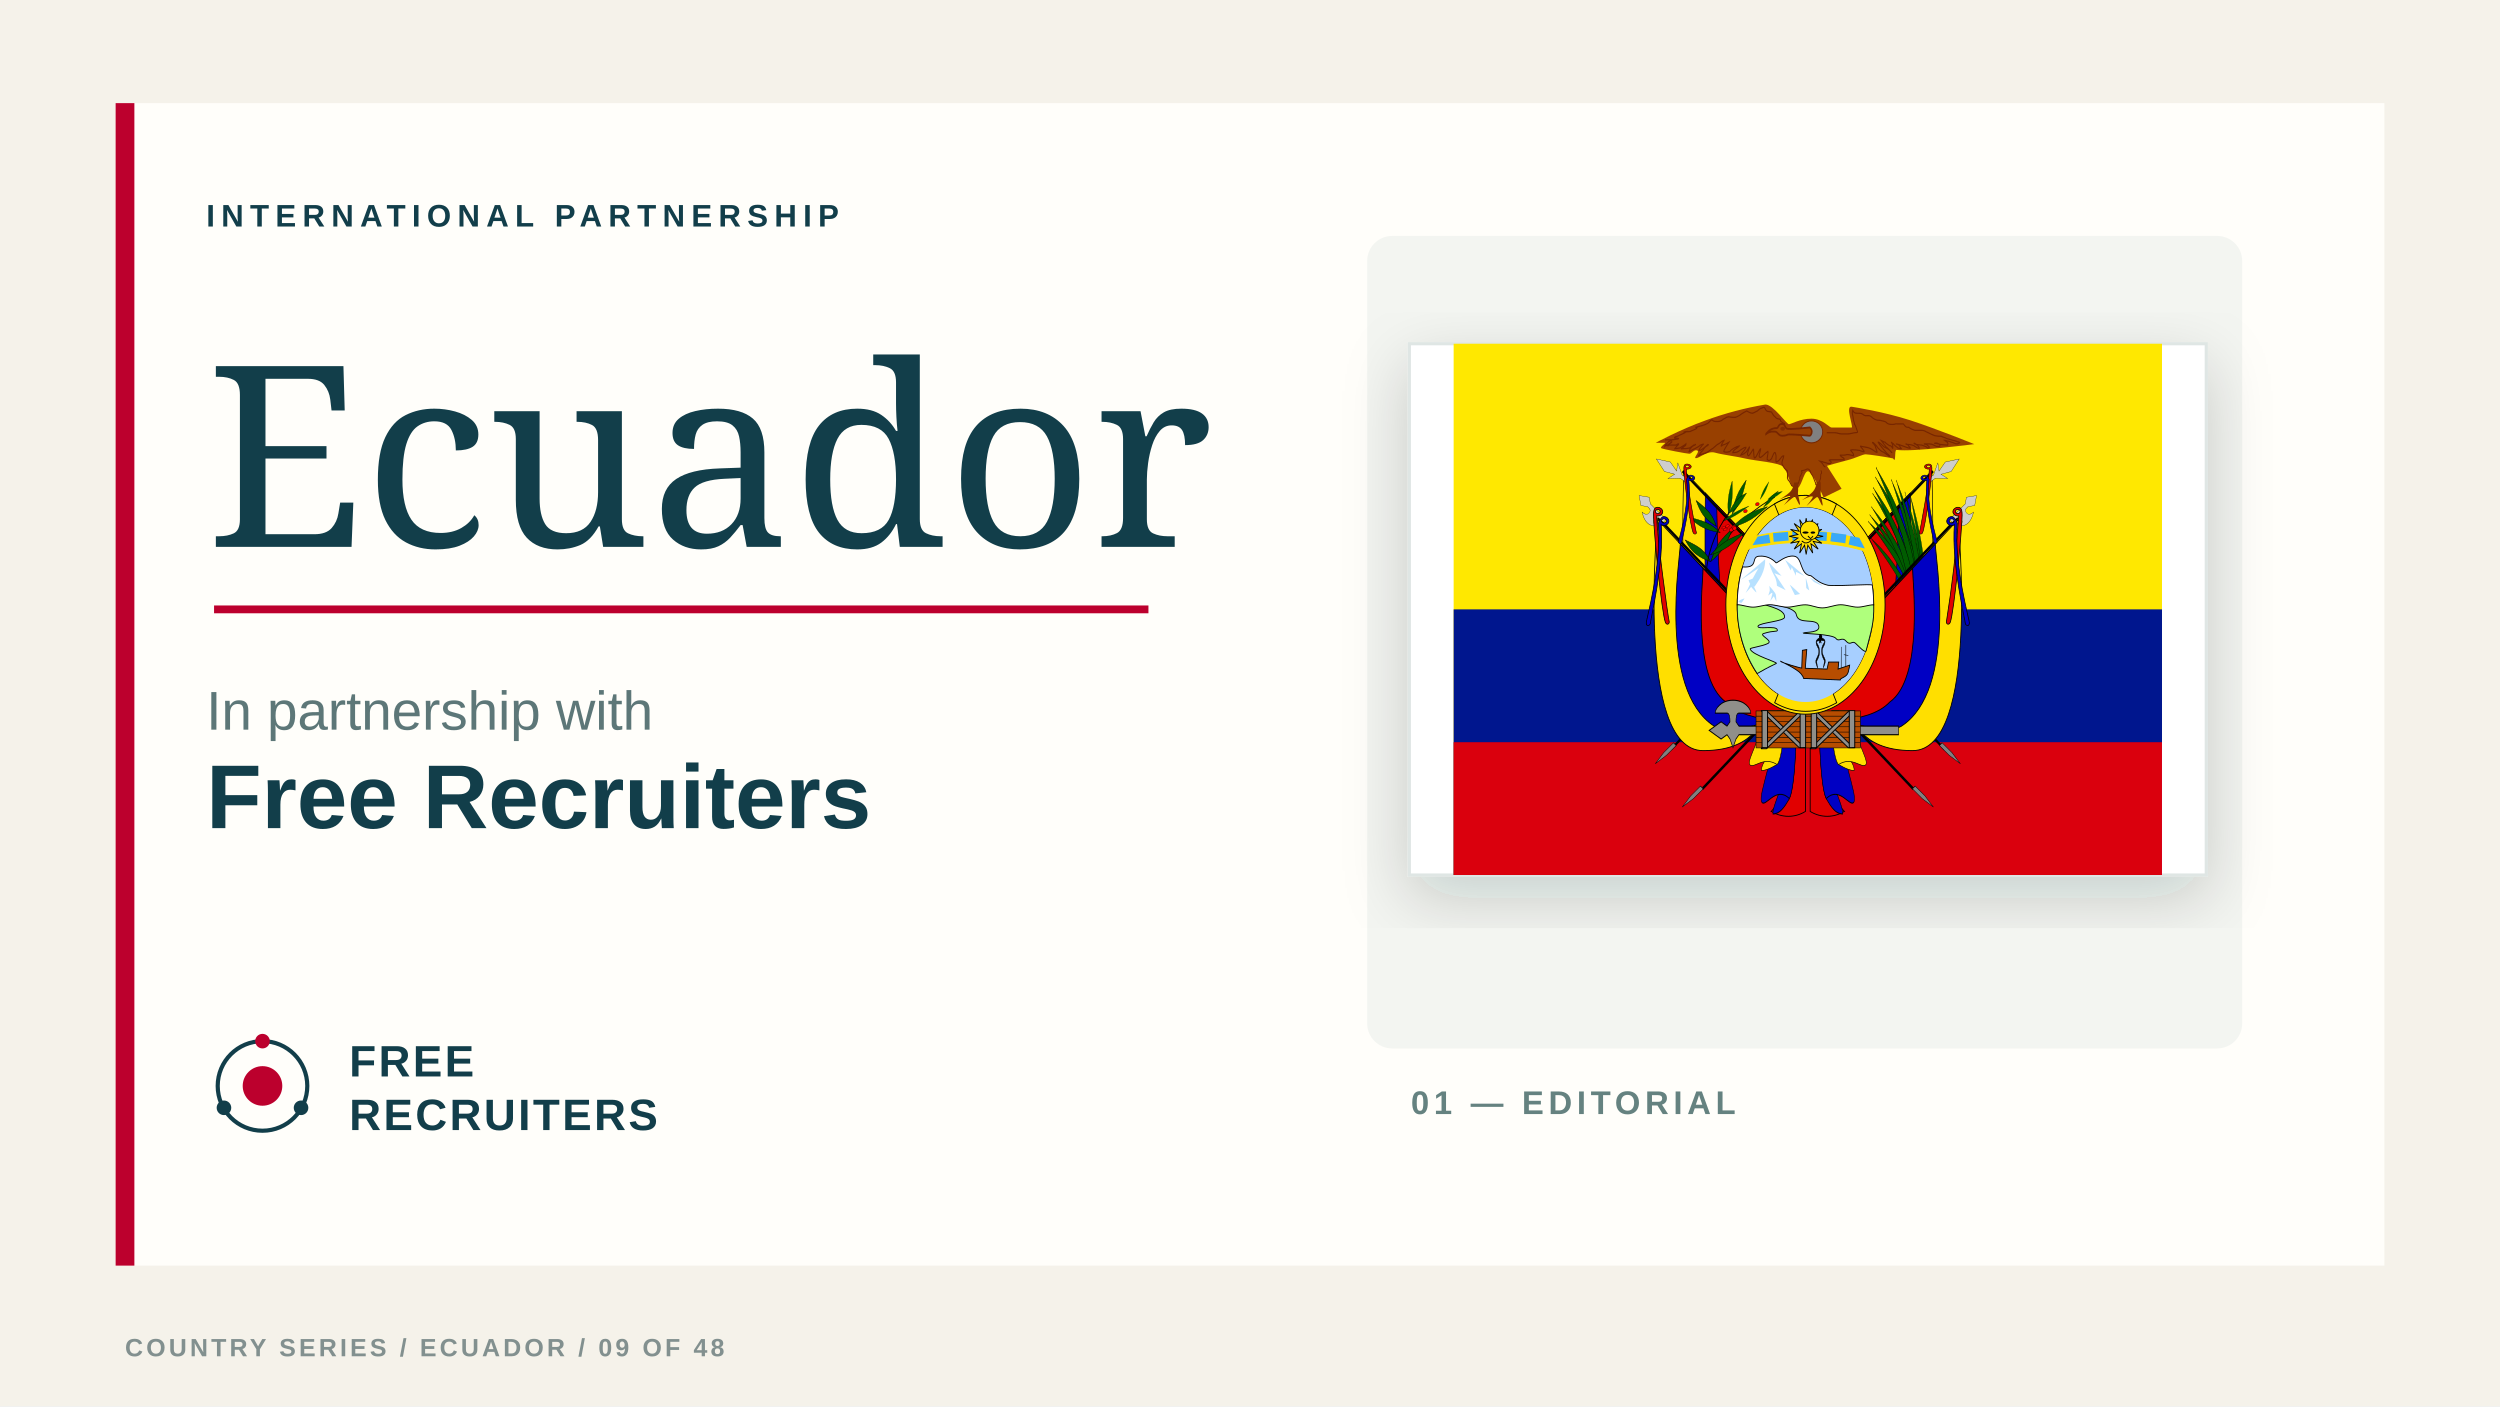
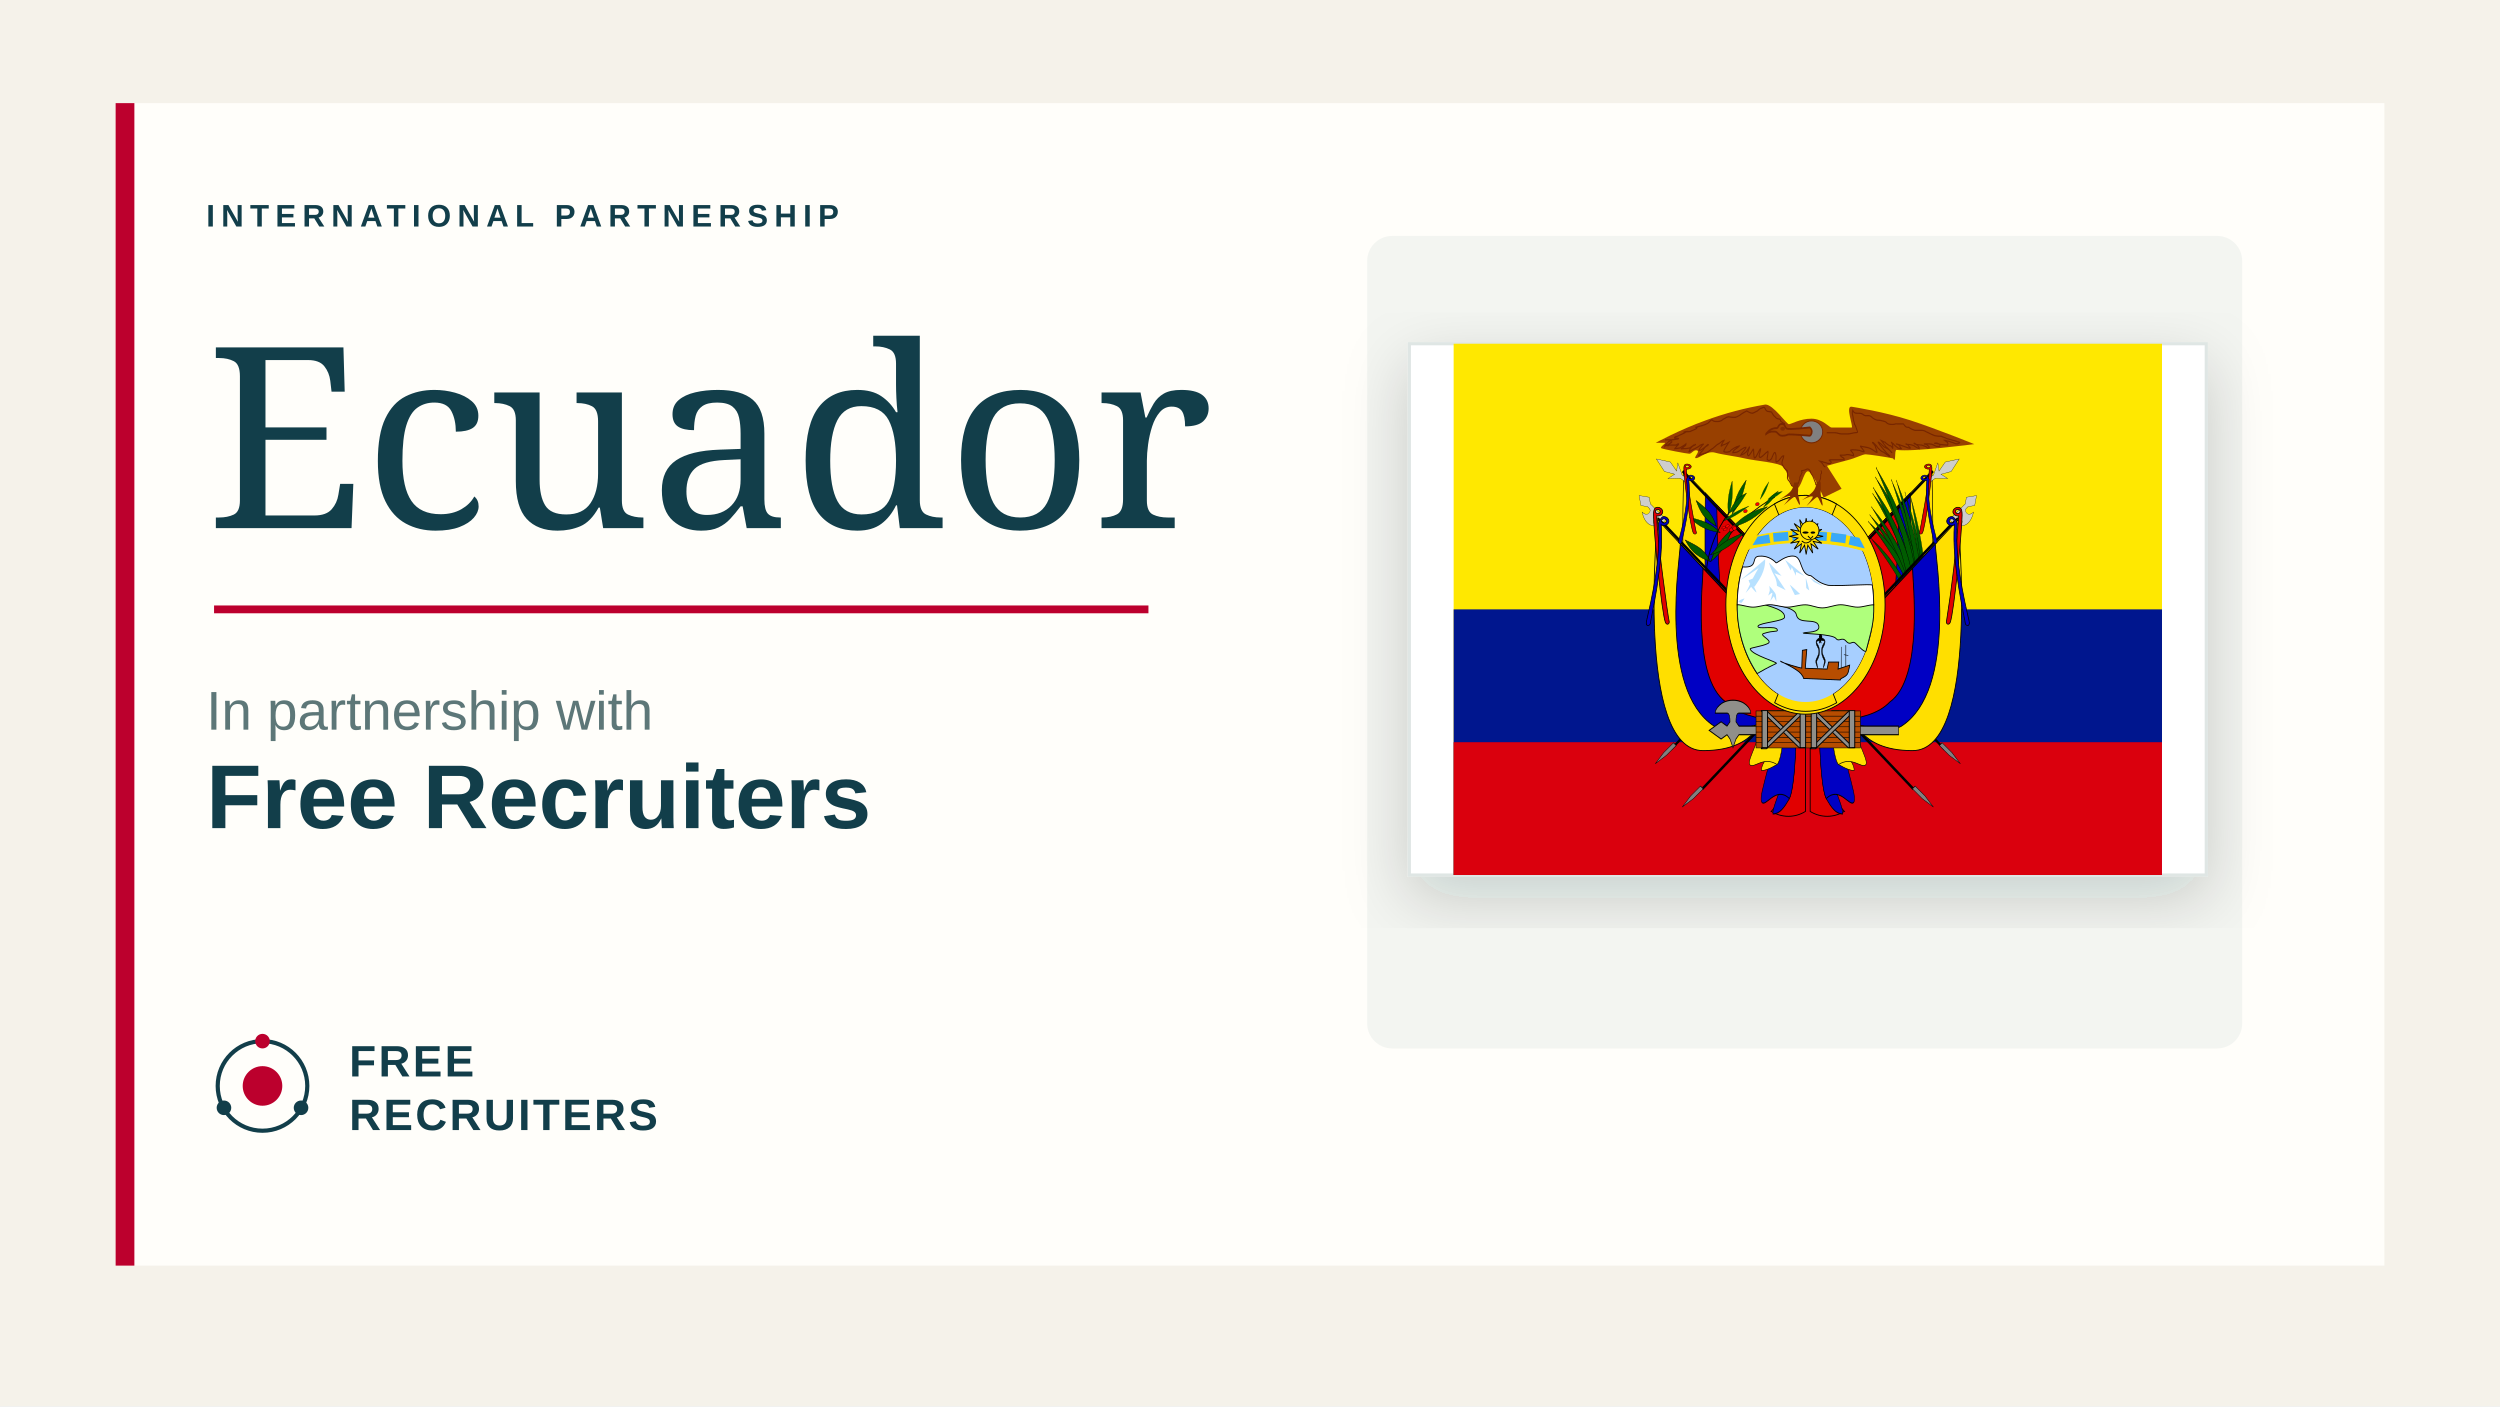
<svg xmlns="http://www.w3.org/2000/svg" width="1600" height="900" viewBox="0 0 1600 900" role="img" aria-label="Ecuador in partnership with Free Recruiters — Editorial">
  <defs>
    <filter id="shadow">
      <feDropShadow dx="0" dy="14" stdDeviation="20" flood-color="#081F29" flood-opacity=".18" />
    </filter>
    <linearGradient id="sky" x2="1" y2="1">
      <stop stop-color="#d9f2f0" />
      <stop offset="1" stop-color="#eef4ff" />
    </linearGradient>
  </defs>
  <rect width="1600" height="900" fill="#F5F2EA" />
  <rect x="74" y="66" width="1452" height="744" fill="#FFFEFA" />
  <rect x="74" y="66" width="12" height="744" fill="#BC002D" />
  <text x="132" y="145" text-anchor="start" font-family="Arial, sans-serif" font-size="20" font-weight="700" letter-spacing="4" fill="#123E4A">INTERNATIONAL PARTNERSHIP</text>
-   <text x="132" y="350" text-anchor="start" font-family="Georgia,serif" font-size="162" font-weight="400" letter-spacing="0" fill="#123E4A">Ecuador</text>
+   <text x="132" y="338" text-anchor="start" font-family="Georgia,serif" font-size="162" font-weight="400" letter-spacing="0" fill="#123E4A">Ecuador</text>
  <path d="M137 390H735" stroke="#BC002D" stroke-width="5" />
  <text x="132" y="467" text-anchor="start" font-family="Arial, sans-serif" font-size="35" font-weight="400" letter-spacing="0" fill="#5D7778">In partnership with</text>
  <text x="132" y="530" text-anchor="start" font-family="Arial, sans-serif" font-size="58" font-weight="700" letter-spacing="0" fill="#123E4A">Free Recruiters</text>
  <g transform="translate(132 659) scale(0.666667)">
    <circle cx="54" cy="54" r="43" fill="none" stroke="#123E4A" stroke-width="4" />
    <circle cx="54" cy="54" r="19" fill="#BC002D" />
    <circle cx="54" cy="11" r="7" fill="#BC002D" />
    <circle cx="91" cy="75" r="7" fill="#123E4A" />
    <circle cx="17" cy="75" r="7" fill="#123E4A" />
  </g>
  <g font-family="Arial, sans-serif" font-weight="800" fill="#123E4A">
    <text x="223.52" y="688.92" font-size="28.16" letter-spacing="1.6">FREE</text>
    <text x="223.52" y="723.24" font-size="28.16" letter-spacing="1.6">RECRUITERS</text>
  </g>
  <rect x="875" y="151" width="560" height="520" rx="16" fill="#F3F5F1" />
  <g filter="url(#shadow)">
    <rect x="902" y="220" width="510" height="340" fill="#fff" stroke="#dfe6e4" stroke-width="2" />
    <svg id="flag-icons-ec" viewBox="0 0 640 480" x="902" y="220" width="510" height="340" preserveAspectRatio="xMidYMid meet">
      <g fill-rule="evenodd" stroke-width="1pt">
        <path fill="#ffe800" d="M0 0h640v480H0z" />
        <path fill="#00148e" d="M0 240h640v240H0z" />
        <path fill="#da0010" d="M0 360h640v120H0z" />
      </g>
      <g fill-rule="evenodd">
        <path d="M269.6 290.8 197 367.3l-1.2-1.6 72.4-76.5 1.2 1.6zm50.4 12.5-94.8 100-1.6-1.6 94.7-100z" />
        <path fill="gray" stroke="#000" stroke-width="4.1" d="M478.4 60.2v88.6l17.7 88.6 17.7-88.6V60.2z" transform="matrix(-.07 -.07 -.1 .1 265 429.6)" />
        <path fill="gray" stroke="#000" stroke-width="4.1" d="M478.4 60.2v88.6l17.7 88.6 17.7-88.6V60.2z" transform="matrix(-.07 -.07 -.1 .1 240.6 390.5)" />
      </g>
      <path fill="#ffdf00" fill-rule="evenodd" stroke="#000" stroke-width="1pt" d="M301.2 272.8s-17.7 336.6 53.1 336.6S460.6 574 460.6 574l-.8-185z" transform="matrix(.45 0 0 .64 72.4 -59.8)" />
      <path fill="#0000c4" fill-rule="evenodd" stroke="#000" stroke-width="1pt" d="M344.5 304.2c0 17.7-7.9 269.8 27.5 269.8s88.6-17.7 88.6-17.7l-.8-167.3z" transform="matrix(.45 0 0 .64 72.4 -59.8)" />
      <path fill="#e10000" fill-rule="evenodd" stroke="#000" stroke-width="1pt" d="M367.5 321.2c0 17.7 4.5 217.4 40 217.4h53.1l-.8-149.6z" transform="matrix(.45 0 0 .64 72.4 -59.8)" />
      <path fill-rule="evenodd" d="m206.2 116 72.4 76.5 1.3-1.6-72.4-76.5z" />
      <path fill="#ffdf00" fill-rule="evenodd" stroke="#000" stroke-width="1pt" d="M301.2 272.8S265.8 609.4 372 609.4c88.5 0 88.5-53.1 106.2-53.1l-17.7-124z" transform="matrix(.58 0 0 .62 9.6 -10.2)" />
      <g stroke="#000">
        <path fill="none" stroke-width="2.3" d="M269.6 155.2c1.1 0 28.3-94 119-147.2" transform="matrix(.4 -.03 -.05 .35 135.1 147.4)" />
        <path fill="#005b00" fill-rule="evenodd" stroke-width="1pt" d="M421.4-20.3c0 18.1-4.6 31.7-11.4 45.3-5.6-18.1-9-27.2-9-45.3s6.8-35.1 12.4-48.7c2.3 12.4 8 30.5 8 48.7z" transform="matrix(.14 -.22 .3 .14 175.9 257.4)" />
        <path fill="red" fill-rule="evenodd" stroke-width="1pt" d="M454.2-169.3c0 4-3.8 7.4-8.5 7.4s-8.5-3.3-8.5-7.4 3.8-7.3 8.5-7.3 8.5 3.3 8.5 7.3z" transform="matrix(.18 -.1 .1 .17 177.6 256.7)" />
        <path fill="#005b00" fill-rule="evenodd" stroke-width="1pt" d="M421.4-20.3c0 18.1-4.6 31.7-11.4 45.3-5.6-18.1-9-27.2-9-45.3s6.8-35.1 12.4-48.7c2.3 12.4 8 30.5 8 48.7z" transform="matrix(.18 .12 -.13 .33 181 96.4)" />
        <path fill="#005b00" fill-rule="evenodd" stroke-width="1pt" d="M421.4-20.3c0 18.1-4.6 31.7-11.4 45.3-5.6-18.1-9-27.2-9-45.3s6.8-35.1 12.4-48.7c2.3 12.4 8 30.5 8 48.7z" transform="matrix(.17 -.03 -.03 .33 179.3 159.3)" />
        <path fill="#005b00" fill-rule="evenodd" stroke-width="1pt" d="M421.4-20.3c0 18.1-4.6 31.7-11.4 45.3-5.6-18.1-9-27.2-9-45.3s6.8-35.1 12.4-48.7c2.3 12.4 8 30.5 8 48.7z" transform="matrix(.06 .25 -.17 .2 228 45.5)" />
        <path fill="#005b00" fill-rule="evenodd" stroke-width="1pt" d="M421.4-20.3c0 18.1-4.6 31.7-11.4 45.3-5.6-18.1-9-27.2-9-45.3s6.8-35.1 12.4-48.7c2.3 12.4 8 30.5 8 48.7z" transform="matrix(.2 -.2 .2 .24 150.3 241)" />
        <path fill="#005b00" fill-rule="evenodd" stroke-width="1pt" d="M421.4-20.3c0 18.1-4.6 31.7-11.4 45.3-5.6-18.1-9-27.2-9-45.3s6.8-35.1 12.4-48.7c2.3 12.4 8 30.5 8 48.7z" transform="matrix(.22 -.22 .25 .2 135.6 282.1)" />
        <path fill="#005b00" fill-rule="evenodd" stroke-width="1pt" d="M421.4-20.3c0 18.1-4.6 31.7-11.4 45.3-5.6-18.1-9-27.2-9-45.3s6.8-35.1 12.4-48.7c2.3 12.4 8 30.5 8 48.7z" transform="matrix(.26 .1 -.2 .32 130.8 147.7)" />
        <path fill="#005b00" fill-rule="evenodd" stroke-width="1pt" d="M421.4-20.3c0 18.1-4.6 31.7-11.4 45.3-5.6-18.1-9-27.2-9-45.3s6.8-35.1 12.4-48.7c2.3 12.4 8 30.5 8 48.7z" transform="matrix(.15 .2 -.32 .22 178.5 103.3)" />
        <path fill="#005b00" fill-rule="evenodd" stroke-width="1pt" d="M421.4-20.3c0 18.1-4.6 31.7-11.4 45.3-5.6-18.1-9-27.2-9-45.3s6.8-35.1 12.4-48.7c2.3 12.4 8 30.5 8 48.7z" transform="matrix(.08 .1 -.14 .16 250.7 102.6)" />
        <path fill="#005b00" fill-rule="evenodd" stroke-width="1pt" d="M421.4-20.3c0 18.1-4.6 31.7-11.4 45.3-5.6-18.1-9-27.2-9-45.3s6.8-35.1 12.4-48.7c2.3 12.4 8 30.5 8 48.7z" transform="matrix(.1 0 -.08 .17 238 136.4)" />
        <path fill="#005b00" fill-rule="evenodd" stroke-width="1pt" d="M421.4-20.3c0 18.1-4.6 31.7-11.4 45.3-5.6-18.1-9-27.2-9-45.3s6.8-35.1 12.4-48.7c2.3 12.4 8 30.5 8 48.7z" transform="matrix(0 .14 -.14 .08 287.4 81.1)" />
        <path fill="#005b00" fill-rule="evenodd" stroke-width="1pt" d="M421.4-20.3c0 18.1-4.6 31.7-11.4 45.3-5.6-18.1-9-27.2-9-45.3s6.8-35.1 12.4-48.7c2.3 12.4 8 30.5 8 48.7z" transform="matrix(.07 .1 -.25 .15 220.7 115.6)" />
        <path fill="#005b00" fill-rule="evenodd" stroke-width="1pt" d="M421.4-20.3c0 18.1-4.6 31.7-11.4 45.3-5.6-18.1-9-27.2-9-45.3s6.8-35.1 12.4-48.7c2.3 12.4 8 30.5 8 48.7z" transform="matrix(.13 .22 -.33 .2 207 70.1)" />
        <path fill="none" stroke-width="2.4" d="M269.6 155.2c1.1 0 28.3-94 119-147.2" transform="matrix(.35 -.2 .14 .28 111.8 227.8)" />
        <path fill="red" fill-rule="evenodd" stroke-width="1pt" d="M454.2-169.3c0 4-3.8 7.4-8.5 7.4s-8.5-3.3-8.5-7.4 3.8-7.3 8.5-7.3 8.5 3.3 8.5 7.3z" transform="matrix(.18 -.1 .1 .17 200.3 224.6)" />
        <path fill="red" fill-rule="evenodd" stroke-width="1pt" d="M454.2-169.3c0 4-3.8 7.4-8.5 7.4s-8.5-3.3-8.5-7.4 3.8-7.3 8.5-7.3 8.5 3.3 8.5 7.3z" transform="matrix(.18 -.1 .1 .17 211.1 218.3)" />
        <path fill="red" fill-rule="evenodd" stroke-width="1pt" d="M454.2-169.3c0 4-3.8 7.4-8.5 7.4s-8.5-3.3-8.5-7.4 3.8-7.3 8.5-7.3 8.5 3.3 8.5 7.3z" transform="matrix(.2 -.1 .07 .13 166.8 232.7)" />
        <path fill="red" fill-rule="evenodd" stroke-width="1pt" d="M454.2-169.3c0 4-3.8 7.4-8.5 7.4s-8.5-3.3-8.5-7.4 3.8-7.3 8.5-7.3 8.5 3.3 8.5 7.3z" transform="matrix(.2 -.1 .07 .13 170 231.3)" />
        <path fill="red" fill-rule="evenodd" stroke-width="1pt" d="M454.2-169.3c0 4-3.8 7.4-8.5 7.4s-8.5-3.3-8.5-7.4 3.8-7.3 8.5-7.3 8.5 3.3 8.5 7.3z" transform="matrix(.2 -.1 .07 .13 168.1 234.3)" />
        <path fill="red" fill-rule="evenodd" stroke-width=".3" d="M252.7 167.3q.5 1.4-1 2.3c-1.5.9-2 .2-2.4-.7s0-1.8 1-2.3 2-.2 2.3.7z" />
        <path fill="red" fill-rule="evenodd" stroke-width=".3" d="M255 164.9q.5 1.4-1 2.3c-1.5.9-2 .2-2.5-.6s0-1.9 1-2.4 2-.1 2.4.7z" />
        <path fill="red" fill-rule="evenodd" stroke-width=".3" d="M255.5 166c.4.8 0 1.9-1 2.3s-2 .2-2.4-.6 0-1.8 1-2.3 2-.2 2.4.6z" />
      </g>
      <path fill="#0000c4" fill-rule="evenodd" stroke="#000" stroke-width="1pt" d="M336.6 308.3c0 17.7-35.4 212.6 53.2 265.7 35.4 17.7 88.5-17.7 88.5 0l-17.7-141.7z" transform="matrix(.58 0 0 .62 9.6 -10.2)" />
      <path fill="#e10000" fill-rule="evenodd" stroke="#000" stroke-width="1pt" d="M372 343.7c0 17.7-17.7 159.4 35.5 194.9 35.4 35.4 124 25.8 124 25.8l-70.9-132.1z" transform="matrix(.58 0 0 .62 9.6 -10.2)" />
      <path fill-rule="evenodd" d="m183.8 158 94.8 100 1.7-1.6-94.8-99.9z" />
      <path fill="#cececc" fill-rule="evenodd" stroke="#000" stroke-width="1pt" d="m460.6 184.3 17.7 35.4v17.7c-.8-1.3 0 17.7-17.7 17.7S443 219.7 443 219.7s-17.7 35.4-17.7 70.9 17.7 53.1 17.7 53.1-2.6-36.7 17.7-35.4c20.4 1.2 17.7 17.7 17.7 17.7v35.4h17.8V219.7l17.7-35.4-27.2-53.2-26 53.1z" transform="matrix(.14 -.14 .1 .1 86.3 192.2)" />
      <path fill="#cececc" fill-rule="evenodd" stroke="#000" stroke-width="1pt" d="m557.8 95.7-26.3 70.8 17.7 53.2-35.4-17.7 35.4 53.1v35.5H567V255l35.5-53.1-35.5 17.7 17.8-53.2-26.9-70.8z" transform="matrix(.1 -.16 .14 .1 114 183.8)" />
      <path fill="#e10000" fill-rule="evenodd" stroke="#000" stroke-width="1pt" d="M422.5 137c0 2-2 3.7-4.3 3.7s-4.4-1.7-4.4-3.7 2-3.8 4.4-3.8 4.3 1.7 4.3 3.8zm-6.2 7.9c0 35.8 20.9 187.8 22.6 191.5.1 4.5-4.8 6.4-7.1.9-6.6-17.4-20.8-160-21.3-193.3-.3-13.7 3.7-14.8 8.3-14.5 3.7.2 8.3 3.7 8.3 7.9 0 5-5.8 8.7-10.8 7.5z" transform="matrix(.4 0 0 .3 43.8 69.8)" />
      <path fill="#0000c4" fill-rule="evenodd" stroke="#000" stroke-width="1pt" d="M422.5 137c0 2-2 3.7-4.3 3.7s-4.4-1.7-4.4-3.7 2-3.8 4.4-3.8 4.3 1.7 4.3 3.8zm-6.2 7.9c31.5 61.4 48.7 166.7 50.4 170.5.1 4.4-4.8 6.4-7.1.8-2.5-3.3-12.7-100.2-49.1-172.2-.3-13.7 3.7-14.8 8.3-14.5 3.7.2 8.3 3.7 8.3 7.9 0 5-5.8 8.7-10.8 7.5z" transform="matrix(.38 .1 -.15 .3 76 38.2)" />
      <path fill="#e10000" fill-rule="evenodd" stroke="#000" stroke-width=".7" d="M186.7 151.5c0 1-1 2-2.2 2s-2.2-1-2.2-2 1-1.8 2.2-1.8q2 .2 2.1 1.8zm-3.2 4c0 17.9 10.5 93.9 11.3 95.8 0 2.2-2.3 3.2-3.5.4-3.3-8.7-10.4-80-10.7-96.6-.1-6.9 1.9-7.4 4.2-7.3 1.9.1 4.1 1.9 4.1 4 0 2.4-2.9 4.3-5.4 3.7z" />
      <path fill="#0000c4" fill-rule="evenodd" stroke="#000" stroke-width="1pt" d="M422.5 137c0 2-2 3.7-4.3 3.7s-4.4-1.7-4.4-3.7 2-3.8 4.4-3.8 4.3 1.7 4.3 3.8zm-6.2 7.9c31.5 61.4 48.7 166.7 50.4 170.5.1 4.4-4.8 6.4-7.1.8-2.5-3.3-12.7-100.2-49.1-172.2-.3-13.7 3.7-14.8 8.3-14.5 3.7.2 8.3 3.7 8.3 7.9 0 5-5.8 8.7-10.8 7.5z" transform="matrix(.48 .15 -.2 .48 16.7 31.6)" />
      <g fill-rule="evenodd">
        <path d="m370.4 290.8 72.5 76.5 1.3-1.6-72.5-76.5zM320 303.3l94.8 100 1.6-1.6-94.7-100z" />
        <path fill="gray" stroke="#000" stroke-width="4.1" d="M478.4 60.2v88.6l17.7 88.6 17.7-88.6V60.2z" transform="matrix(.07 -.07 .1 .1 375 429.6)" />
        <path fill="gray" stroke="#000" stroke-width="4.1" d="M478.4 60.2v88.6l17.7 88.6 17.7-88.6V60.2z" transform="matrix(.07 -.07 .1 .1 399.4 390.5)" />
      </g>
      <g fill-rule="evenodd" stroke-width="1pt">
        <path fill="#ffdf00" stroke="#000" d="M301.2 272.8s-17.7 336.6 53.1 336.6S460.6 574 460.6 574l-.8-185z" transform="matrix(-.45 0 0 .64 567.6 -59.8)" />
        <path fill="#0000c4" stroke="#000" d="M344.5 304.2c0 17.7-7.9 269.8 27.5 269.8s88.6-17.7 88.6-17.7l-.8-167.3z" transform="matrix(-.45 0 0 .64 567.6 -59.8)" />
        <path fill="#e10000" stroke="#000" d="M367.5 321.2c0 17.7 4.5 217.4 40 217.4h53.1l-.8-149.6z" transform="matrix(-.45 0 0 .64 567.6 -59.8)" />
        <path d="m433.8 116-72.4 76.5-1.3-1.6 72.4-76.5z" />
        <g fill="#005b00" stroke="#000">
          <path d="M428.2-17s81.5 90.7 111 154.1c29.4 63.5 54.4 156.3 54.4 156.3s2.2-86-36.3-163C505.2 32.8 425.9-12.5 428.2-17z" transform="matrix(.16 -.07 .08 .35 309.5 211)" />
          <path d="M428.2-17s81.5 90.7 111 154.1c29.4 63.5 54.4 156.3 54.4 156.3s2.2-86-36.3-163C505.2 32.8 425.9-12.5 428.2-17z" transform="matrix(.2 -.05 .07 .4 291.5 182.6)" />
          <path d="M428.2-17s81.5 90.7 111 154.1c29.4 63.5 54.4 156.3 54.4 156.3s2.2-86-36.3-163C505.2 32.8 425.9-12.5 428.2-17z" transform="matrix(.23 .14 -.03 .4 296.5 69.4)" />
          <path d="M428.2-17s81.5 90.7 111 154.1c29.4 63.5 54.4 156.3 54.4 156.3s2.2-86-36.3-163C505.2 32.8 425.9-12.5 428.2-17z" transform="matrix(.25 .03 .02 .44 274.4 115)" />
          <path d="M428.2-17s81.5 90.7 111 154.1c29.4 63.5 54.4 156.3 54.4 156.3s2.2-86-36.3-163C505.2 32.8 425.9-12.5 428.2-17z" transform="matrix(.18 .17 -.04 .35 330 67)" />
          <path d="M428.2-17s81.5 90.7 111 154.1c29.4 63.5 54.4 156.3 54.4 156.3s2.2-86-36.3-163C505.2 32.8 425.9-12.5 428.2-17z" transform="matrix(.23 0 .03 .4 280.6 141.9)" />
          <path d="M428.2-17s81.5 90.7 111 154.1c29.4 63.5 54.4 156.3 54.4 156.3s2.2-86-36.3-163C505.2 32.8 425.9-12.5 428.2-17z" transform="matrix(.2 -.07 .07 .38 290.1 196.8)" />
          <path d="M428.2-17s81.5 90.7 111 154.1c29.4 63.5 54.4 156.3 54.4 156.3s2.2-86-36.3-163C505.2 32.8 425.9-12.5 428.2-17z" transform="matrix(.2 -.03 .05 .4 292.7 166.8)" />
          <path d="M428.2-17s81.5 90.7 111 154.1c29.4 63.5 54.4 156.3 54.4 156.3s2.2-86-36.3-163C505.2 32.8 425.9-12.5 428.2-17z" transform="matrix(.22 .15 -.05 .38 305 65.5)" />
          <path d="M428.2-17s81.5 90.7 111 154.1c29.4 63.5 54.4 156.3 54.4 156.3s2.2-86-36.3-163C505.2 32.8 425.9-12.5 428.2-17z" transform="matrix(.24 .05 0 .44 278.9 97.7)" />
          <path d="M428.2-17s81.5 90.7 111 154.1c29.4 63.5 54.4 156.3 54.4 156.3s2.2-86-36.3-163C505.2 32.8 425.9-12.5 428.2-17z" transform="matrix(.17 .17 -.06 .33 339 70)" />
          <path d="M428.2-17s81.5 90.7 111 154.1c29.4 63.5 54.4 156.3 54.4 156.3s2.2-86-36.3-163C505.2 32.8 425.9-12.5 428.2-17z" transform="matrix(.24 .02 0 .4 276.4 128)" />
        </g>
        <path fill="#ffdf00" stroke="#000" d="M301.2 272.8S265.8 609.4 372 609.4c88.5 0 88.5-53.1 106.2-53.1l-17.7-124z" transform="matrix(-.58 0 0 .62 630.4 -10.2)" />
        <path fill="#0000c4" stroke="#000" d="M336.6 308.3c0 17.7-35.4 212.6 53.2 265.7 35.4 17.7 88.5-17.7 88.5 0l-17.7-141.7z" transform="matrix(-.58 0 0 .62 630.4 -10.2)" />
        <path fill="#e10000" stroke="#000" d="M372 343.7c0 17.7-17.7 159.4 35.5 194.9 35.4 35.4 124 25.8 124 25.8l-70.9-132.1z" transform="matrix(-.58 0 0 .62 630.4 -10.2)" />
        <path d="m456.2 158-94.8 100-1.7-1.6 94.8-99.9z" />
        <path fill="#cececc" stroke="#000" d="m460.6 184.3 17.7 35.4v17.7c-.8-1.3 0 17.7-17.7 17.7S443 219.7 443 219.7s-17.7 35.4-17.7 70.9 17.7 53.1 17.7 53.1-2.6-36.7 17.7-35.4c20.4 1.2 17.7 17.7 17.7 17.7v35.4h17.8V219.7l17.7-35.4-27.2-53.2-26 53.1z" transform="matrix(-.14 -.14 -.1 .1 553.7 192.2)" />
        <path fill="#cececc" stroke="#000" d="m557.8 95.7-26.3 70.8 17.7 53.2-35.4-17.7 35.4 53.1v35.5H567V255l35.5-53.1-35.5 17.7 17.8-53.2-26.9-70.8z" transform="matrix(-.1 -.16 -.14 .1 526 183.8)" />
        <path fill="#e10000" stroke="#000" d="M422.5 137c0 2-2 3.7-4.3 3.7s-4.4-1.7-4.4-3.7 2-3.8 4.4-3.8 4.3 1.7 4.3 3.8zm-6.2 7.9c0 35.8 20.9 187.8 22.6 191.5.1 4.5-4.8 6.4-7.1.9-6.6-17.4-20.8-160-21.3-193.3-.3-13.7 3.7-14.8 8.3-14.5 3.7.2 8.3 3.7 8.3 7.9 0 5-5.8 8.7-10.8 7.5z" transform="matrix(-.4 0 0 .3 596.3 69.8)" />
        <path fill="#0000c4" stroke="#000" d="M422.5 137c0 2-2 3.7-4.3 3.7s-4.4-1.7-4.4-3.7 2-3.8 4.4-3.8 4.3 1.7 4.3 3.8zm-6.2 7.9c31.5 61.4 48.7 166.7 50.4 170.5.1 4.4-4.8 6.4-7.1.8-2.5-3.3-12.7-100.2-49.1-172.2-.3-13.7 3.7-14.8 8.3-14.5 3.7.2 8.3 3.7 8.3 7.9 0 5-5.8 8.7-10.8 7.5z" transform="matrix(-.38 .1 .15 .3 564 38.2)" />
        <path fill="#e10000" stroke="#000" stroke-width=".7" d="M453.4 151.5c0 1 1 2 2.1 2s2.2-1 2.2-2-1-1.8-2.2-1.8q-2 .2-2.1 1.8zm3 4a1152 1152 0 0 1-11.2 95.8c0 2.2 2.3 3.2 3.5.4 3.3-8.7 10.4-80 10.7-96.6.1-6.9-1.9-7.4-4.2-7.3-1.9.1-4.1 1.9-4.1 4 0 2.4 2.9 4.3 5.4 3.7z" />
        <path fill="#0000c4" stroke="#000" d="M422.5 137c0 2-2 3.7-4.3 3.7s-4.4-1.7-4.4-3.7 2-3.8 4.4-3.8 4.3 1.7 4.3 3.8zm-6.2 7.9c31.5 61.4 48.7 166.7 50.4 170.5.1 4.4-4.8 6.4-7.1.8-2.5-3.3-12.7-100.2-49.1-172.2-.3-13.7 3.7-14.8 8.3-14.5 3.7.2 8.3 3.7 8.3 7.9 0 5-5.8 8.7-10.8 7.5z" transform="matrix(-.48 .15 .2 .48 623.3 31.6)" />
      </g>
      <g fill-rule="evenodd" stroke="#000" stroke-width="1pt">
        <path fill="#e10000" d="M478.4 698a53 53 0 0 0 53.1 0V556.3h-35.4c17.7 53.1 17.7 106.3-17.8 141.7z" transform="matrix(.58 0 0 .62 9.6 -10.2)" />
        <path fill="#0000c4" d="M513.8 609.5c0 88.5-42.5 108.2-42.5 126 17.7 0 29.5-8.3 42.5-19.7 17.7-17.8 19.4-107.7 17.7-106.3z" transform="matrix(.35 0 0 .7 123.5 -90)" />
        <path fill="#0000c4" d="M478.4 609.5c-.9 51.7-44.8 99.6-36.5 110.2 9.4 9.5 36.5-21.7 71.9-4 17.7-17.7 19.4-107.6 17.7-106.3z" transform="matrix(.35 0 0 .7 123.5 -90)" />
        <path fill="#ffdf00" d="M513.8 609.5c0 88.5-40.7 94.4-40.7 118 17.7 0 40.6-12.9 40.7-11.7 17.7-17.8 19.4-107.7 17.7-106.3z" transform="matrix(.35 0 0 .46 112.5 51)" />
        <path fill="#ffdf00" d="M478.4 609.5c-.9 51.7-43.8 95.7-35.5 106.3 9.5 9.4 35.5-17.8 70.9 0 17.7-17.8 19.4-107.7 17.7-106.3z" transform="matrix(.35 0 0 .46 112.5 51)" />
        <path fill="#e10000" d="M478.4 698a53 53 0 0 0 53.1 0V556.3h-35.4c17.7 53.1 17.7 106.3-17.8 141.7z" transform="matrix(-.58 0 0 .62 630.4 -10.2)" />
        <path fill="#0000c4" d="M513.8 609.5c0 88.5-42.5 108.2-42.5 126 17.7 0 29.5-8.3 42.5-19.7 17.7-17.8 19.4-107.7 17.7-106.3z" transform="matrix(-.35 0 0 .7 516.5 -90)" />
        <path fill="#0000c4" d="M478.4 609.5c-.9 51.7-44.8 99.6-36.5 110.2 9.4 9.5 36.5-21.7 71.9-4 17.7-17.7 19.4-107.6 17.7-106.3z" transform="matrix(-.35 0 0 .7 516.5 -90)" />
        <path fill="#ffdf00" d="M513.8 609.5c0 88.5-40.7 94.4-40.7 118 17.7 0 40.6-12.9 40.7-11.7 17.7-17.8 19.4-107.7 17.7-106.3z" transform="matrix(-.35 0 0 .46 527.5 51)" />
        <path fill="#ffdf00" d="M478.4 609.5c-.9 51.7-43.8 95.7-35.5 106.3 9.5 9.4 35.5-17.8 70.9 0 17.7-17.8 19.4-107.7 17.7-106.3z" transform="matrix(-.35 0 0 .46 527.5 51)" />
      </g>
      <g fill-rule="evenodd" stroke="#000">
        <path fill="#908f8a" stroke-width="4.5" d="m198.6 78-89.7 35.4 89.7 35.4 44.8-17.7 22.4 17.7 22.4 35.4 22.5-35.4 22.4-17.7H1535V95.7H333l-22.4-17.8c0-17.7 4.7-35.4 22.5-35.4h89.6c0-17.7-44.8-53.1-134.5-53.1-89.6 0-134.5 35.4-134.5 53.1h89.7c17.7 0 22.4 17.7 22.4 35.5l-22.4 17.7z" transform="matrix(.12 0 0 .22 217.8 324.4)" />
        <path fill="#b74d00" stroke-width="1.8" d="M204.3 95.7H541v17.7H204.4zm0-17.8H541v17.8H204.4zm0-17.7H541V78H204.4zm0-17.7H541v17.7H204.4zm0-17.7H541v17.7H204.4zm0-17.8H541v17.8H204.4zm0-17.6H541V7H204.4z" transform="matrix(.28 0 0 .27 216 334.6)" />
        <path fill="#908f8a" stroke-width="3.3" d="m423.2 60.2 137.8 124h19.7L443 60.3h-19.7z" transform="matrix(.25 0 0 .27 171.9 315.2)" />
        <path fill="#908f8a" stroke-width="3.3" d="m423.2 60.2 137.8 124h19.7L443 60.3h-19.7z" transform="matrix(.25 0 0 -.27 171.9 382.2)" />
        <path fill="#908f8a" stroke-width="3.1" d="M425.2 60.2v124h17.7v-124z" transform="matrix(.28 0 0 .27 159.6 315.2)" />
        <path fill="#908f8a" stroke-width="3.3" d="m423.2 60.2 137.8 124h19.7L443 60.3h-19.7z" transform="matrix(.25 0 0 .27 216.2 315.2)" />
        <path fill="#908f8a" stroke-width="3.3" d="m423.2 60.2 137.8 124h19.7L443 60.3h-19.7z" transform="matrix(.25 0 0 -.27 216.2 382.2)" />
        <path fill="#908f8a" stroke-width="3.1" d="M425.2 60.2v124h17.7v-124z" transform="matrix(.28 0 0 .27 238.4 315.2)" />
        <path fill="#908f8a" stroke-width="3.1" d="M425.2 60.2v124h17.7v-124z" transform="matrix(.28 0 0 .27 204 315.2)" />
        <path fill="#908f8a" stroke-width="3.1" d="M425.2 60.2v124h17.7v-124z" transform="matrix(.28 0 0 .27 194 315.2)" />
      </g>
      <g fill="#ffdf00" fill-rule="evenodd" stroke="#000" stroke-width="1pt">
        <path d="M655.5 396.9c0 88-55.6 159.4-124 159.4s-124-71.4-124-159.4 55.5-159.5 124-159.5 124 71.4 124 159.4zm-17.7 0c0 78.2-47.6 141.7-106.3 141.7s-106.3-63.5-106.3-141.7c0-78.3 47.6-141.8 106.3-141.8s106.3 63.5 106.3 141.8z" transform="matrix(.58 0 0 .62 9.6 -10.2)" />
        <path d="M579.8 250c-14.9-8.1-31.2-12.6-48.3-12.6s-33.4 4.5-48.3 12.5l7 16.4a83 83 0 0 1 82.7 0z" transform="matrix(.58 0 0 .62 9.6 -10.2)" />
        <path d="M579.8 250c-14.9-8.1-31.2-12.6-48.3-12.6s-33.4 4.5-48.3 12.5l7 16.4a83 83 0 0 1 82.7 0z" transform="matrix(.58 0 0 -.62 9.8 479.3)" />
      </g>
      <path fill="#a7cfff" fill-rule="evenodd" d="M379.6 235.9c0 48.5-27.7 87.8-61.7 87.8s-61.6-39.3-61.6-87.8 27.6-88 61.6-88 61.7 39.4 61.7 88" />
      <path fill="#afff7b" fill-rule="evenodd" stroke="#000" stroke-width="1pt" d="M637.8 396.9c1.1 26.6-4.6 39.6-11.9 67.3-1.9 3-11-6.5-16.4-11.2s-7.8 4.2-14.6-3c-6.7-7.4-11 2-16-4.2s-51.3-7-51.3-7.6c4.6-2.2 28.2.2 24.4-11.1-4.3-11.8-31-.4-34.6-15.4-2.5-15-53.6-15.6-57.3-19.2 1.5 5.6 39.8 8 38.9 22.5-.9 6-37.7 7.7-41.3 12.7-3 6.3 29-1.7 30.1 6 0 3.2-4.7 0-21.3 5-8.4 2.5 15.4 10.3 6.4 14.6s-28.3 6.2-27.5 8c3 9 44.7 19.6 40.6 21.1-14.8 6.6-22.6 10.9-29.7 14.7a168 168 0 0 1-31.1-100.2c31.7-11.4 25-13.8 83.6-13.8s78 2.3 129 13.8z" transform="matrix(.58 0 0 .62 9.6 -10.2)" />
      <path fill="#fff" fill-rule="evenodd" stroke="#000" stroke-width="1pt" d="M637.8 396.9c-8 0-16.4 3.4-25 3.4s-17.5-3.5-26.5-3.5-19.3 4.6-28.5 4.6c-9.3 0-17.4-4.5-26.7-4.5s-18.6 3.4-27.8 3.4-18.3-3.5-27.2-3.5-17.7 3.5-26.2 3.5-16.8-3.5-24.7-3.5q.2-29.4 8.4-55.1c27 2 11-15.7 27-15.7a33 33 0 0 1 25.3 9.8c2.4 0 14.4-11.4 27.9-9.8s8.5 27.3 26.4 28.6c9 6.8 14.3 11.1 26.7 13.9 17.7 1.6 68.4-2.5 68.7-.2a188 188 0 0 1 2.2 28.6z" transform="matrix(.58 0 0 .62 9.6 -10.2)" />
      <path fill-rule="evenodd" stroke="#000" stroke-width="1pt" d="M549.9 474c0-5.7 13.5-9.5 13.5-18.6s-12-9.3-12.4-17.8c-.2-3.5 10.3-7 14.9-7.4s8.5 7.4 8.5 9.1-4.7-4.2-8.6-4.3-12.3.6-12.3 2.3c0 3.4 14.8 7.6 13.7 19-1.1 11.2-12.7 14.6-12.7 18s5 12.8 5 12.8-9.7-7.5-9.7-13.2z" transform="matrix(.2 0 0 .48 217.2 59.5)" />
      <path fill-rule="evenodd" stroke="#000" stroke-width="1pt" d="M549.9 474c0-5.7 13.5-9.5 13.5-18.6s-12-9.3-12.4-17.8c-1-4 11.8-6.6 16.4-6.9s10 8 10 9.6-5.4-5.2-9.3-5.3-14.6.6-14.6 2.3c0 3.4 14.8 7.6 13.7 19-1.1 11.2-12.7 14.6-12.7 18s5 12.8 5 12.8-9.7-7.5-9.7-13.2z" transform="matrix(-.2 0 0 .48 445.8 59.1)" />
      <path fill-rule="evenodd" d="M333 264.9c0 1.3-.7 2.4-1.5 2.4s-1.4-1.1-1.4-2.5.6-2.4 1.4-2.4 1.5 1.1 1.5 2.5m17 9h.4v19.5h-.5zm4.1-1.6h.5V292h-.5z" />
      <path fill-rule="evenodd" d="M352.6 281.2v-.5l4 .7v.5z" />
      <path fill="#b74d00" fill-rule="evenodd" stroke="#000" stroke-width="1pt" d="M497.3 478s26 11.4 31.7 18.2 3.4 6.8 3.4 6.8l57.7 2.3c0-3.4 10.2-3.4 12.5-11.4s2.3-10.2 2.3-10.2l-18.1 5.7 1-10.2H572l-2.3 10.2-34-1.1L538 461l-6.8 1.1-1 26c-1.2 0-31.8-7.9-33-10.1z" transform="matrix(.58 0 0 .62 7 -9.5)" />
      <path fill="#fede00" fill-rule="evenodd" stroke="#fede00" stroke-width="1pt" d="M440.5 316.3s37.7-11.2 92.1-10.4 92.1 12.8 91.3 12.8-10.4-18.4-10.4-18.4-38.4-10.5-81.7-11.3c-43.2-.8-80.9 8-80 8.8z" transform="matrix(.58 0 0 .62 9.6 -10.2)" />
      <path fill="#38a9f9" fill-rule="evenodd" d="m306 169.8 13.6-.2.2 7.9-13.6.3zm-31.2 4.3L270 182l16.2-2-1.3-7.7-10.1 2zm13.7-3 13.6-1.1.6 7.8-13.5 1.2zm48.9-.7-13.5-1-.5 8 13.5.8zm29.2 5 4.9 9.6-14.6-3.6 1.6-7.7 8 1.6zm-11.8-3-13.4-1.7-1 7.8 13.5 1.8z" />
      <path fill="#ffdf00" fill-rule="evenodd" stroke="#000" stroke-width="1pt" d="m532.6 323.5-2.5-13.5-7.6 11.5 2.8-13.5-11.3 7.7 7.6-11.3-13.4 2.8 11.5-7.6-13.5-2.5 13.5-2.6-11.5-7.6 13.4 2.8-7.7-11.3 11.4 7.7-2.8-13.5 7.6 11.5 2.5-13.5 2.6 13.5 7.5-11.5-2.7 13.5 11.3-7.7-7.7 11.3 13.5-2.8-11.5 7.6 13.5 2.6-13.5 2.5 11.5 7.6-13.5-2.8 7.7 11.3L540 308l2.8 13.5-7.6-11.5z" transform="matrix(.58 0 0 .62 9.6 -10.2)" />
      <path fill="#ffdf00" fill-rule="evenodd" stroke="#000" stroke-width="1pt" d="M547 293.9c0 9.3-6.6 16.8-14.8 16.8s-14.8-7.5-14.8-16.8S524 277 532.2 277s14.8 7.6 14.8 17z" transform="matrix(.57 0 0 .5 18.3 21.8)" />
      <path fill-rule="evenodd" d="M320.7 170.6c0 .5-1.3 1-2.8 1s-2.8-.5-2.8-1 1.2-1 2.8-1 2.8.4 2.8 1m6 0q-.2.9-2 1c-1.8.1-2.2-.5-2.2-1s1-1 2.1-1 2.1.4 2.1 1" />
      <path fill="none" stroke="#000" stroke-width="1pt" d="m529.4 297.9.8.8c-1.9-2-1-1.2 1.6 3.2 2.4-.5 3.1-1.4 4.8-2.4" transform="matrix(.56 -.18 .17 .6 -26.7 90.6)" />
      <path fill="none" stroke="#000" stroke-width="1pt" d="m527.8 304.3.8.8c-1.9-2-1-1 3.2 1.6 4 .5 8.1-1.2 10.5-4" transform="matrix(.58 0 0 .62 8.7 -10.2)" />
      <path fill="#b7e1ff" fill-rule="evenodd" d="M281.4 194.8s1 8-5.1 18-5.1 6.4-5.1 6.4 2.8 5.5 2.3 5.5-4.7-5-4.7-5l-5 5.5s4.6-8.5 4.1-8.5-1.4-3-1.4-3l3.7-1.5s5.6-10.4 5.6-9.9-16.7 11.4-16.7 11.4zm3.7 3c-.5 0 2.3 8 4.7 12 2.3 4 2.3 8.9 2.3 8.9l7.9 4-10.2-15.4 6.5 2.4zm0 20.9s5.6 6 6 8 .5 6.4.5 6.4l-2.3-5-3.3 4.5s2.4-7 1.9-7.5-3.7 2.5-3.7 2.5 1.4-4 1.4-4.4 0-3-.5-4.5m-27.9 13.9c1.9-1.5 5.6-2.5 5.6-2.5s-2.3 4-2.8 4-1.8 0-2.8-1.5m64.1-21.8s12.1 7.4 12.1 7.9-7.9-3.5-7.9-3.5zm-21.8-15.5c1 .5 17.7 14.4 17.2 14.4s-7.4-4-7.4-3.4v3.4l-3.8-7.9-.9 3zm4.2 22.4 4.6 9.4 4.7-1s-8.8-8.4-9.3-8.4m14.4-6 .5 9s2.7 2.5 2.7 2-2.7-10.5-3.2-11" />
      <path fill="#984000" fill-rule="evenodd" d="M182.6 89.5s21-11.6 44.9-20.2a304 304 0 0 1 54.2-14.4c7 0 19.2 17.8 21.2 17.8s10.1-5 20.3-5 16.1 8 18.2 8h18.2c2 0-6.1-19.8 0-18.8 3 .5 28.8 4.5 52.8 12.2 24 7.8 58 21.6 58 21.6S414.9 98 400 95.9c-2 1 0 13-3 7.7-4.6-1-21.7-3.7-24.7-3.7s-8.7 3.4-16.8 5.4c-8 2-18.2 5-18.2 5l13.2 20.7-16.2 8s-10.1-23.8-14.2-23.8-6 16.8-11.1 15.8-7-15.8-11.1-19.8c-4-3.9-25.4-5.4-33.5-7.3-8-2-21.1-3.5-28.2-5.5s-14.2 5-17.2 5 4-6 1-7-5 3-7 3-23.3-4-25.3-5 5-4.9 3-4.9z" />
      <path fill="gray" fill-rule="evenodd" stroke="#772600" stroke-width="3.7" d="M463-65c0 21.2-20.6 38.4-45.9 38.4S371.3-43.8 371.3-65s20.5-38.3 45.8-38.3S463-86.1 463-65z" transform="matrix(.22 0 0 .26 231.6 96.5)" />
      <path fill="#984000" fill-rule="evenodd" stroke="#772600" stroke-width="5.3" d="M284.7-60c6.7-6.6 15-16.6 36.7-16.6 5-1.7 5-11.7 16.6-11.7s8.3 10 16.7 13.4c8.3 3.3 76.6-3.4 76.6-3.4s6.6 5 6.6 11.7-5 11.6-6.6 11.6-68.3-5-73.3-3.3-8.3 3.3-20 3.3-15-11.6-23.3-11.6-16.6-1.7-30 6.7z" transform="matrix(.27 0 0 .32 205.4 100.7)" />
      <path fill="none" stroke="#772600" stroke-width="3.5" d="M487.9-76.6h26.6c9.6.1 12.9 3 21.7 3.3h23.3c8.5-.3 13-2.3 21.6-3.3 14.5-.2 9.6-1.3 6.7-10-2.6-6.5-3-9.6-6.7-13.3-1.4-8-4.6-10.8-5-20-1.5-7-4.3-11.7-1.6-20 3.8 5.7 5.3 8 15 8.4 10 0 13.9-.3 20 3.3 4.6 4.9 10.8 3.3 20 3.3 7.6 1.4 8.9 5.3 14.9 8.3 7.1 4 11.7 5 21.6 5 8 1.5 15 2.6 20 5 4.3 5.1 11 6.4 20 6.7 5 0 9-.5 13.3-1.7 7.7.4 15.5 0 25 0 6.2 7.2 7.6 9.9 18.3 10 7.4 5.2 13.6 6 20 8.3h25c9 .7 11.8 4.4 20 6.7a201 201 0 0 0 21.6 8.3 108 108 0 0 0 21.7 1.7c6.1 3.2 13.6 3.4 18.3 6.6 6.9 1.5 16.3 3.3 21.6 5 8.8 1.2 12.2 4 20 5 6.7 2-2.2 3.6-6.7 5-9.8-.3-10.5-4-20-5-5-2.9-12.6-2.5-20-5h-1.6c6.6 4 13 6.5 10 13.4-8.5 0-15.4-1.1-23.3-1.7-8.4-1.6-12.2-3.3-21.6-3.3 9.4-2.3 11.8.2 18.3 3.3 2.4 8-2.8 5-11.7 5-7.6-2.7-12.2-6-21.6-6.7h-20c9.9.4 12 4.1 18.3 8.4.5 2.6-.1 2.4-5 3.3-5.2-4.5-11.9-6-20-8.3-7.9-.3-16.2-1-23.3-3.4-4.9-.3-4.1-6.1 6.7 3.4 6.5 3.8 8.8 7 8.3 10-8.6-2.2-12.8-5.6-18.3-8.4a61 61 0 0 0-23.3-3.3c-8.6-2.3.9-3.6 6.6 5 12.4 8.8-1.6 5-6.6 3.3-7.5-2.1-15.3-5.2-21.7-6.6-5-1.5-9.4-2.9-15-3.4 8.7.8 11.6 3.9 15 10 8.8 6-.4 3.1-8.3 1.7-5-4.4-11.5-6.7-15-11.7-8.3-4.1-8.6-9-3.3 1.7 1.3 3.4 1 10.8 1.6 11.7-6.1-6.7-4.8-8.4-11.6-8.4-4.7-3.2-11.5-5.7-15-10-6.4-.6-6.8-2.9-13.3-5 5.3 6.3 12.4 12.5 16.6 18.4 7.6 4.2 9.7 8 15 11.6 2.1 3.7 8 6.7 1.7 1.7-7.2-7-12.5-8.7-23.3-13.3-6.2-5-8.4-7-15-11.7-9-2.9-5.5-4.5 0 5 6.3 5.8 11.1 12.2 16.6 16.7a68 68 0 0 0 15 13.3c1.5 2.2 6 2.6 0 3.3-5-4.6-12.4-7.5-18.3-11.7-8.3-2.3-12.2-6.6-18.3-11.6-4-5.9-10.4-10.4-15-15-9.6-3.8 1.9 3.6 5 8.3 2.1 6.1 4.8 11 6.6 16.7 2.8 5.5-8.4-1.3-11.6-3.3a57 57 0 0 0-21.7-8.4 298 298 0 0 0-20-3.3c-7.5-2 4.1 4.8 8.4 11.7 8.4 7.9-8.3 1.4-13.3 0a125 125 0 0 0-25-1.7c-10.7.6-3 2 0 6.6 3.3 2.6 5.6 8 5 10-7-1-13-3-21.7-3.3-7 2.3-15.3 1.7-23.3 1.7-.3 4.2 1.5.6 5 5 5.8 2.3 9.6 5.1 8.4 8.3h-48.3c-5.3 1.4 1.1.7 5 6.7-2.2 5.4-5 3.3-11.7 3.3-4.5-1.8-13.6-2.6-18.3-5-4.7 0-4.3-1.2-8.3-1.7 14 10 7 7.5 15 15 1.3.5 4.5 1.7 1.6 1.7M371.3 73.3c-1 0-3.2-5.4-6.6-10-2.4-6-5.4-2.6-8.4-11.7.4-9.4.7-11 0-20-6.8-4.8-9.7-6.2-15-15-8.4-7 1.3-19 2.9-27.8-7.4-1.6-11 11.5-22.3 16.2-8.2 5.5-1-11.4-5-21.2-2.7-13.9-10.8 7-13.8 12.9-5.5 3.7-7.2 8.5-15 1.6 0-5.1 4.9-19.5 2.8-22.3-7.8 3.9-18 15.5-26.1 17.3-8.2-1.7 1.7-14.8 1.7-24.5-3-1-14.7 25.8-19.5 26s-2.7-26-5-25.4c-3.5 5-10.6 15.4-15.5 19-9.5-1.3 1.4-17.5 2.8-23.5 1.6-7.2-8.9 13.8-14.5 15.1-4.1 3.6-12.2 6-15 6.7 3.2-6.2 19-18.7 18-22.3-9.3.3-23.4 12.5-31.3 14-5.2 0-12.4 1.7-13.3 1.6.4-8 19.4-14.6 22.4-19.5-9.3 1.5-27.2 9.7-32.4 16.2-6.2 1.3-14 3-20 0 .9-7.5 14.9-22 18-26.8-8.5 3.7-12.7 6.6-21.7 8.3-1.7 1.7-6.5 5.3-5 1.7 2.7-7 6.7-10 10-15-7.5 1.4-10.3 5.7-18.3 10-5.1.2-19.7 14.9-24.6 15.1a69 69 0 0 1-28.3 13.3c-7.6 1.4-11.3 3-15 6.7 3.8-6.7 9.6-13 15-16.6a30 30 0 0 1 15-13.4c1.9-2.3 7.1-2.9 1.6-3.3-4.7 4.2-12.7 9-16.6 11.7-5.1 3.2-11 6.4-13.4 5 2.7-7.2 7.5-9 11.7-15 8.8-5.6 0-2-6.7 0-4.3 3.8-12 6.7-18.3 10-7 1.8-11.7 6-20 8.3 0 2.4 2.4-4.3 3.4-6.7 6.8-7.4 8.6-9.5 16.6-11.6 2-2.9 4.4-1.7-1.6-1.7-4.6 4-10.8 6.2-16.7 10-5.9 1.3-13.6 1.7-21.6 1.7-10.4 1.2-9.5 2 0-3.4 5.3-5 9.7-3.7 10-10-6.3 4.6-14 8-21.7 11.7-6.4.2-8.1 1.7-15 1.7 3.3-3.4 5.3-7.7 10-10 7-7.7-4.4-1.5-6.7 0h-25c-4.4 5.6-.2 0 3.4-3.4 4.3-2.2 8.8-5.1 8.3-6.6-5 4.3-10.7 6.3-15 10-4.6 1.4-10 2-10 3.3 3.7-5.3 9.6-8.6 13.4-13.3 5.6-1.2 10.4-3 11.6-5h-23.3 16.6c8.5 0 15.7-.8 23.4-1.7 13.2-2.2-1.2-3.3-8.4-3.3-1.3-2.6 4.2-4 10-5C-6.7-69-.4-71.1 5-73.3a45 45 0 0 0 13.3-6.6c-5 .2-5 1.4-10 1.6 7.5-.5 12.8-1.6 21.7-1.6a239 239 0 0 0 21.6-8.3c3-3.6 4.2-3.4-3.3-3.4 6.7-2.1 16.2-3.2 21.6-5a94 94 0 0 0 20-6.6c4.9-3.3 7.7-7.2 13.3-10 6.5 4.4 6.6 5 18.3 5 9.4-.1 15.2-2.4 20-6.7 7.2-2 8.5-5.4 16.7-6.6a134 134 0 0 0 23.3 1.6c8-2.1 15.7-6 21.6-10 5.1-2.5 11.2-6.1 16.7-8.3 6 3.1 10.8 5.6 18.3 6.7 7.7-1.2 11.8-5 18.3-6.7a28 28 0 0 1 15-8.3c9.7-4.8 9 1.5 13.3 6.6 5 5.2 11.4 2.7 18.3 5 3.9 6 6.7 10 11.7 13.3 3.9 4.8 8.5 6 16.7 6.7 3 4 .6 6.8 6.6 8.3 2.4 2.6 6.5 3.6 10 5" transform="matrix(.27 0 0 .32 205.4 104.9)" />
      <path fill="none" stroke="#782600" stroke-width="3.1" d="M468.7 30.8v.8c0-2.3 0-1 1.7 3.4.6 3.6-.8 3.2-2.5 5.8-.3 3.7-.8 6.4-.8 10.8-.6 3.6-2.6 7-4.2 10-1.6 3.1-8.5 4.9-8.3 9.2-4 1.1-4.1-1.5-4.2-5.9-2.4-2.7-3.2-6.4-5-10-1-3.4-3.4-6-5-10-2.4-3.7-4.5-4.8-6.6-9.1-.9-2-.7-4.6-2.5-5.8-2.7-3.5-4.5-4-9.2-4.2-3.6.8-5 2.4-8.3 3.3-2.6.9-7.6.6-10.8 1.7-.8 1.3 1.6 2 2.5 5-2.2 1.8-3 4.9-4.2 7.5-2 2.5-3.3 3.7-4.2 7.5 1.4 2.3.2 5.4-1.6 7.5-.6 3.8-2.5 5.9-3.4 9.1-2.6 1.9-3.6 3.6-5.8 6.7-1.9 2.7-3.6 2.5-8.3 2.5-3.7-1-4.2-3-7.5-4.2q-.2-1.3-1.7-1.6" transform="matrix(.27 0 0 .32 205.4 104.9)" />
      <path fill="#812e00" fill-rule="evenodd" d="M307.6 125.5s-.4 5-3.6 8.3-9.8 7.1-9.8 7.1 8.9-4.2 9.8-3.3-5.7 8.3-5.7 8.3 8.7-7.7 9.8-7.7 3.6 7.5 4.6 7.3-2-9.5-1.6-11c.4-1.4 0-9.3 0-9.3l-3.4.3zm20.5-.6s-.4 5.3-3.6 8.8-9.8 7.6-9.8 7.6 8.9-4.5 9.8-3.5-5.7 8.8-5.7 8.8 8.7-8.2 9.8-8.2 3.6 8 4.6 7.8-2-10.2-1.6-11.7c.4-1.6 0-10 0-10zm-28.7-48c0 .9-1 1.7-2.1 1.7s-2.2-.8-2.2-1.8 1-1.8 2.2-1.8 2.1.8 2.1 1.8z" />
    </svg>
  </g>
-   <text x="903" y="713" text-anchor="start" font-family="Arial, sans-serif" font-size="21" font-weight="700" letter-spacing="3" fill="#658280">01 — EDITORIAL</text>
-   <text x="80" y="868" text-anchor="start" font-family="Arial, sans-serif" font-size="16" font-weight="700" letter-spacing="2" fill="#82908F">COUNTRY SERIES  /  ECUADOR  /  09 OF 48</text>
</svg>
